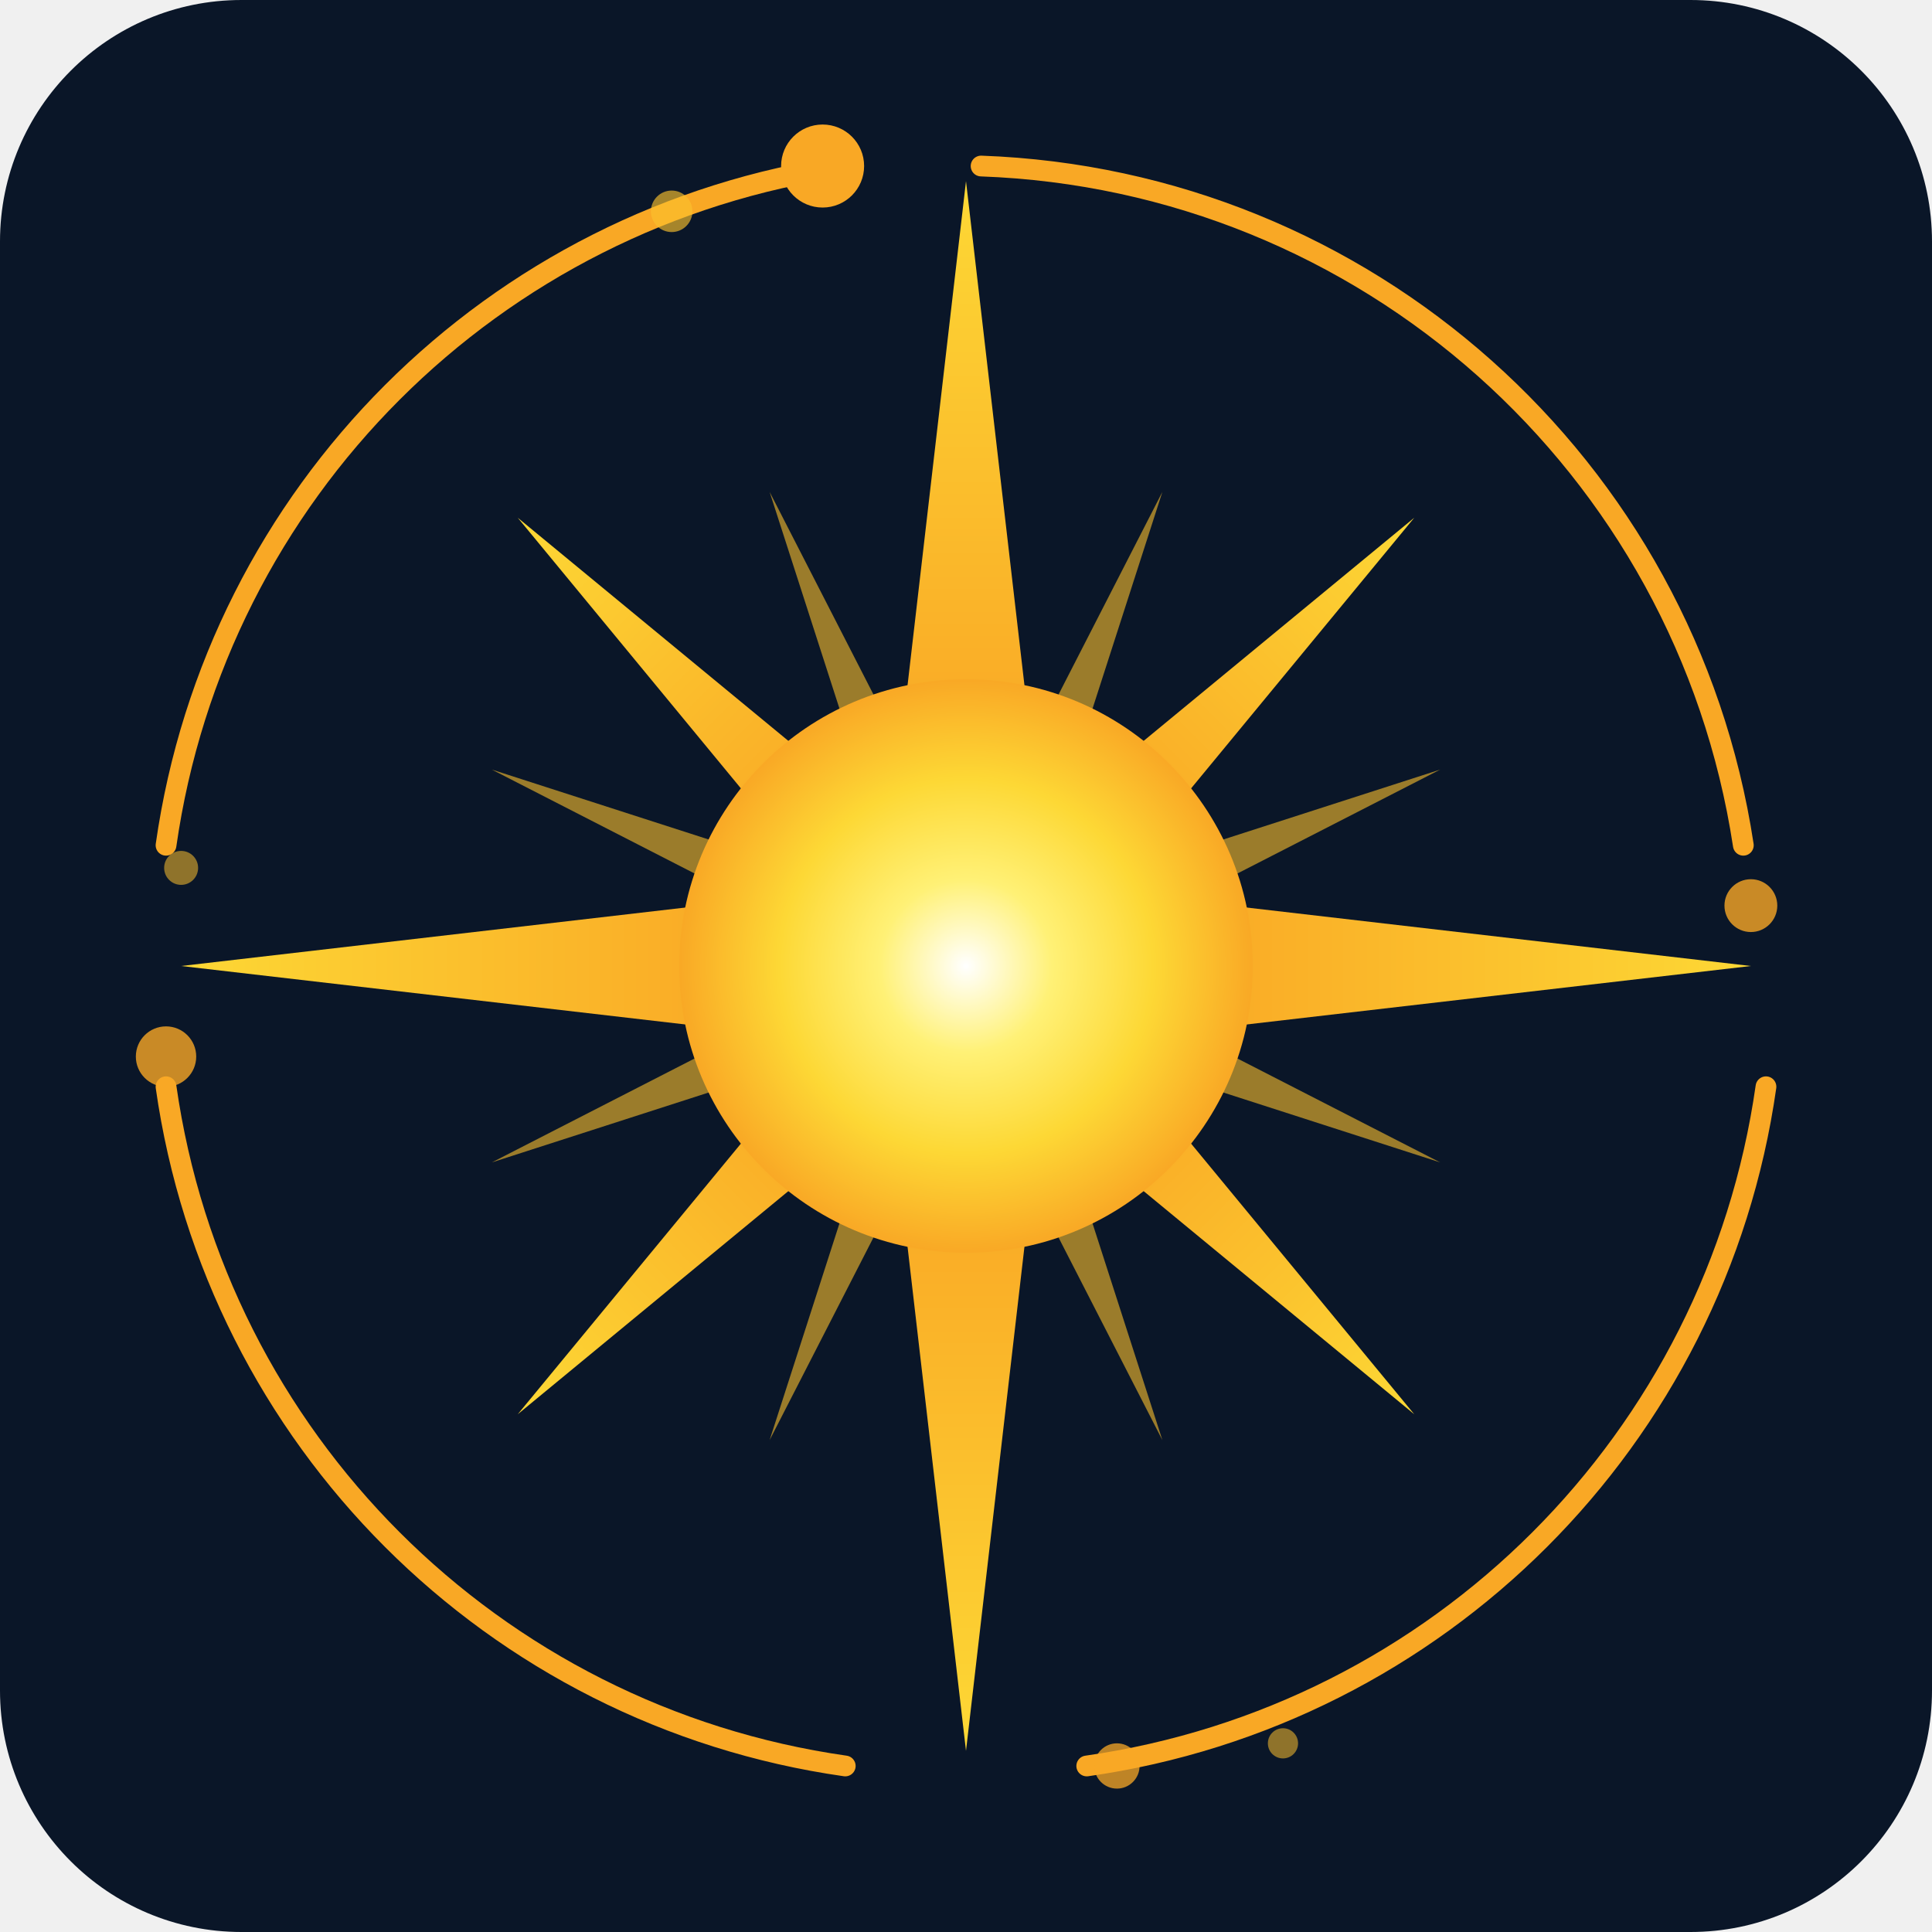
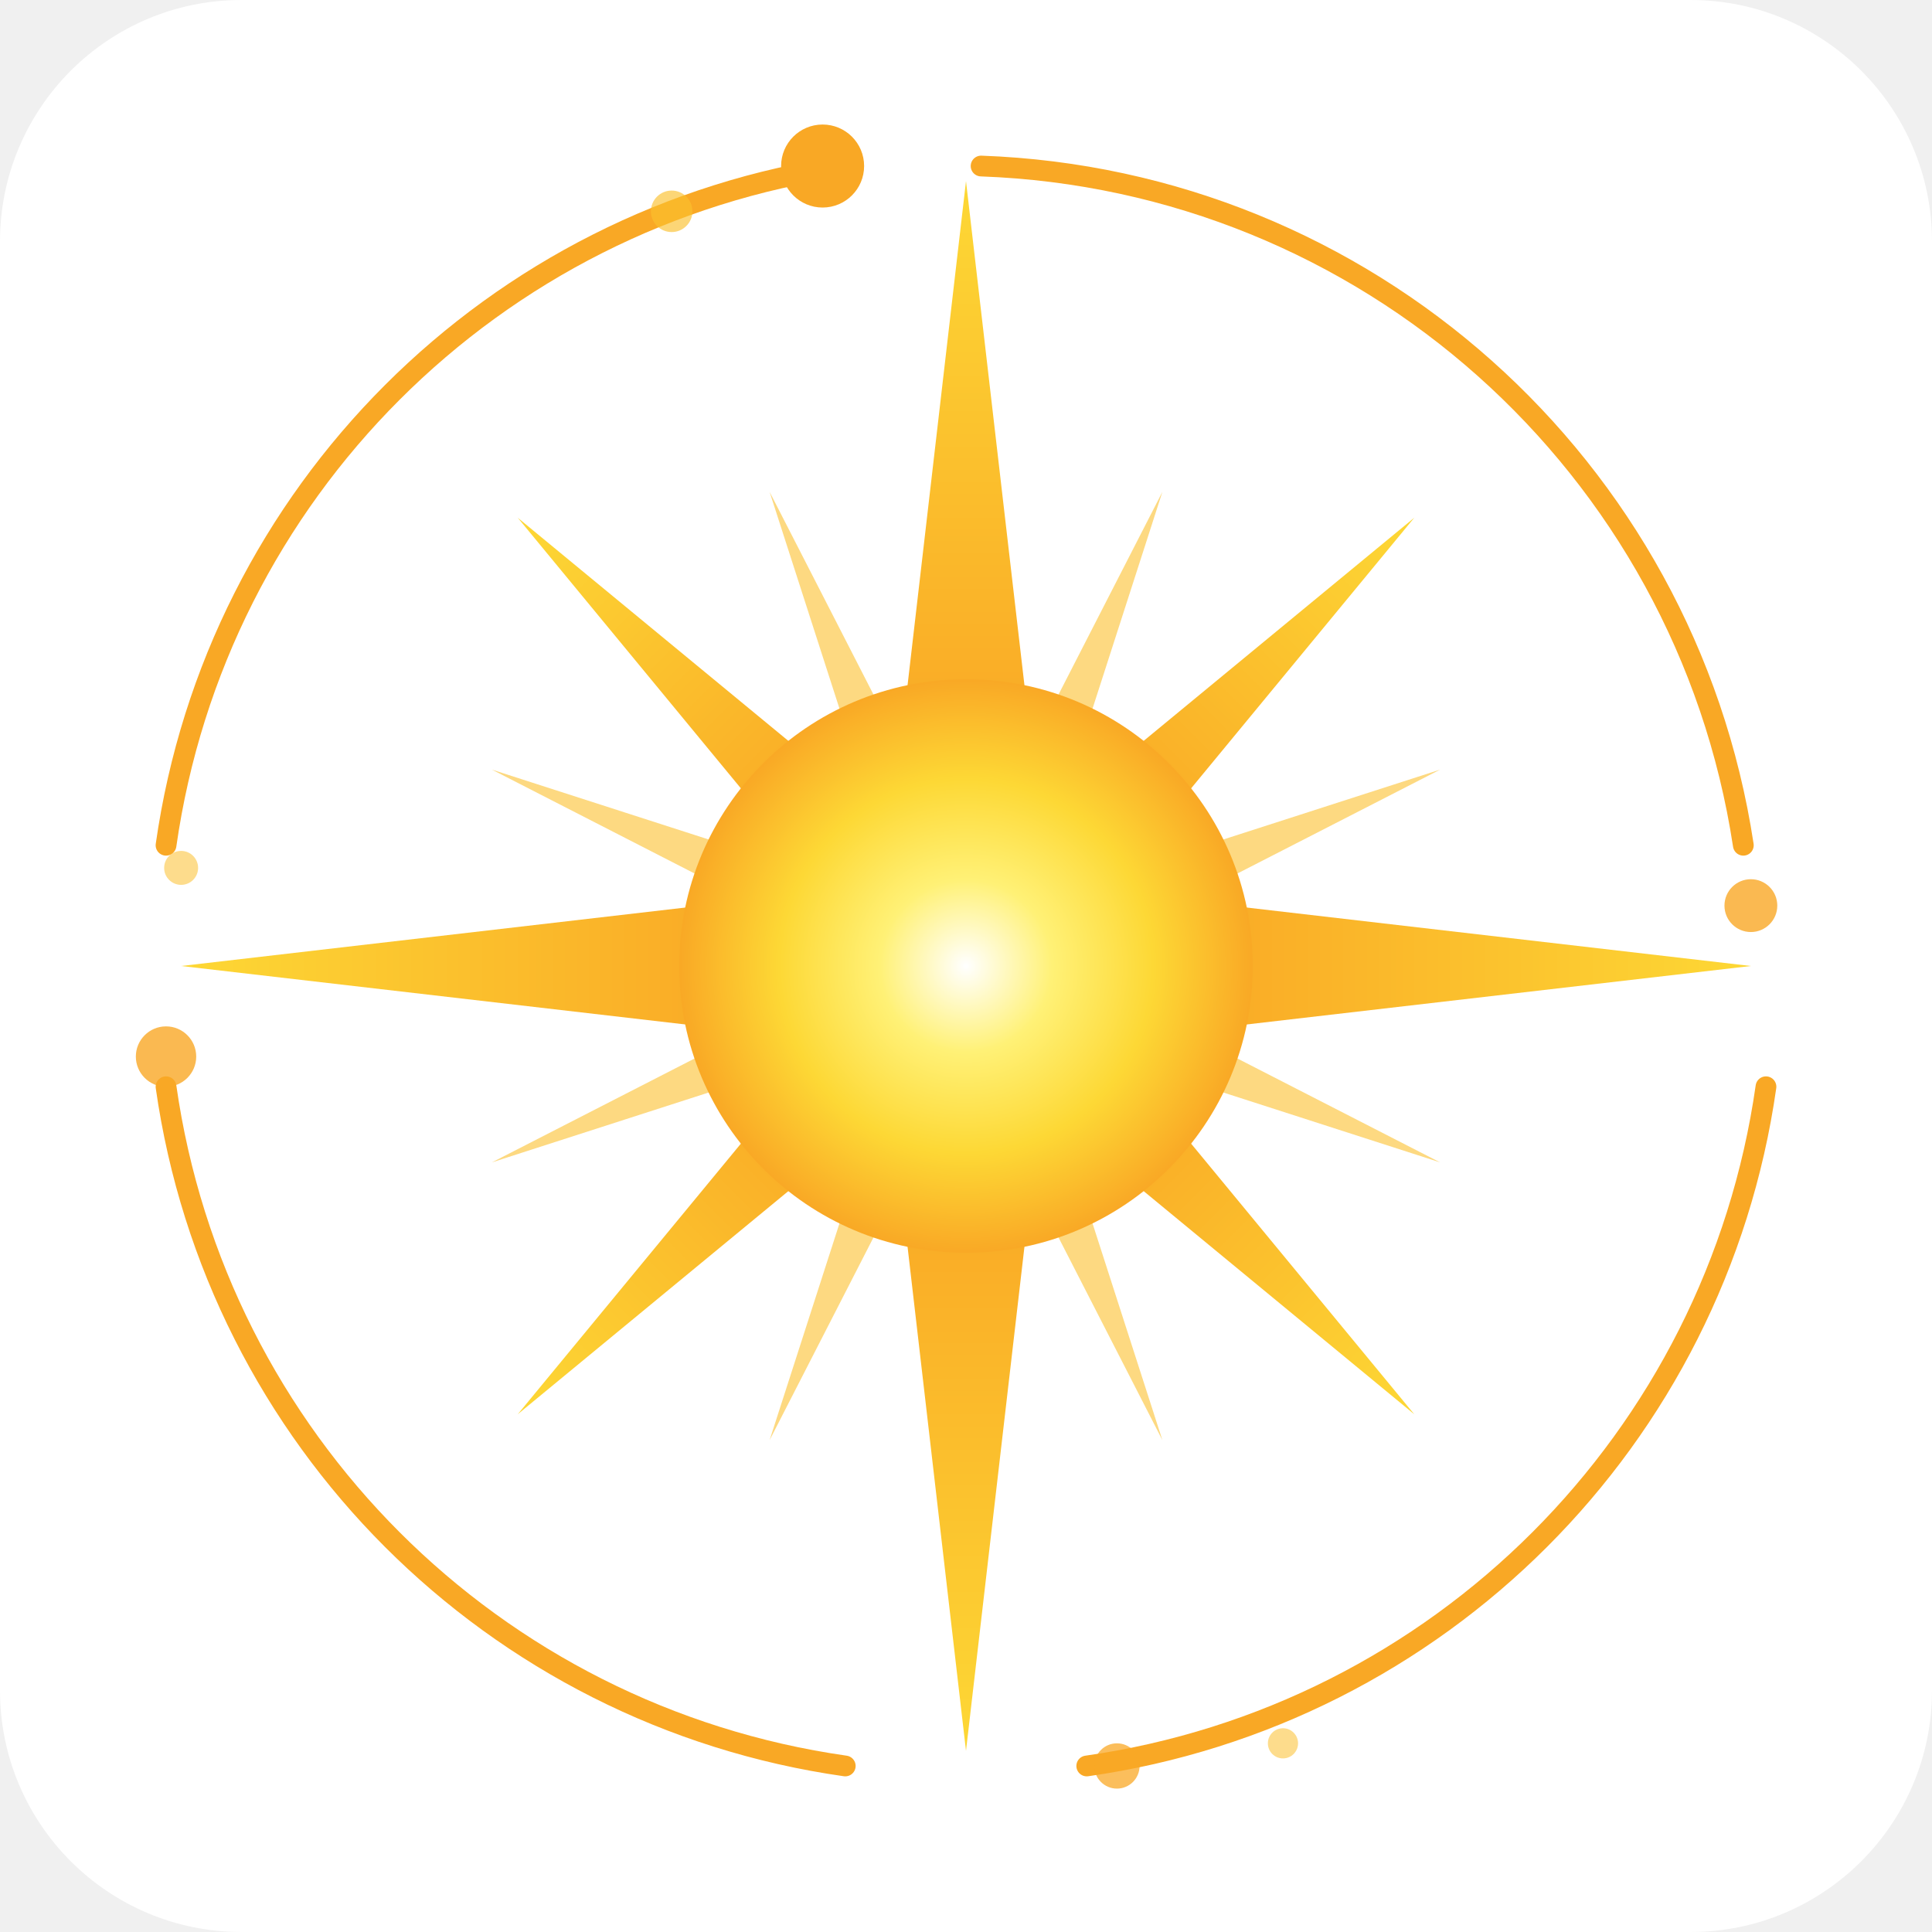
<svg xmlns="http://www.w3.org/2000/svg" viewBox="0 0 512 512">
  <defs>
    <radialGradient id="s" cx="50%" cy="50%" r="50%">
      <stop offset="0%" stop-color="#ffffff" />
      <stop offset="30%" stop-color="#fff176" />
      <stop offset="65%" stop-color="#fdd835" />
      <stop offset="100%" stop-color="#f9a825" />
    </radialGradient>
    <linearGradient id="r" x1="0" y1="0" x2="0" y2="1">
      <stop offset="0%" stop-color="#fdd835" />
      <stop offset="100%" stop-color="#f9a825" />
    </linearGradient>
  </defs>
-   <rect width="512" height="512" rx="64" fill="#0a1628" />
+   <rect width="512" height="512" rx="64" fill="#ffffff" />
  <path d="M260,44 A212,212 0 0,1 462,224" fill="none" stroke="#f9a825" stroke-width="5.5" stroke-linecap="round" />
  <path d="M468,288 A212,212 0 0,1 288,468" fill="none" stroke="#f9a825" stroke-width="5.5" stroke-linecap="round" />
  <path d="M224,468 A212,212 0 0,1 44,288" fill="none" stroke="#f9a825" stroke-width="5.5" stroke-linecap="round" />
  <path d="M44,224 A212,212 0 0,1 224,44" fill="none" stroke="#f9a825" stroke-width="5.5" stroke-linecap="round" />
  <circle cx="218" cy="44" r="11" fill="#f9a825" />
  <circle cx="178" cy="56" r="5.5" fill="#fbc02d" opacity="0.65" />
  <circle cx="464" cy="240" r="7" fill="#f9a825" opacity="0.8" />
  <circle cx="296" cy="468" r="6" fill="#f9a825" opacity="0.75" />
  <circle cx="340" cy="462" r="4" fill="#fbc02d" opacity="0.55" />
  <circle cx="44" cy="280" r="8" fill="#f9a825" opacity="0.8" />
  <circle cx="48" cy="230" r="4.5" fill="#fbc02d" opacity="0.55" />
  <polygon points="256,48 240,186 256,198 272,186" fill="url(#r)" />
  <polygon points="256,48 240,186 256,198 272,186" fill="url(#r)" transform="rotate(90 256 256)" />
  <polygon points="256,48 240,186 256,198 272,186" fill="url(#r)" transform="rotate(180 256 256)" />
  <polygon points="256,48 240,186 256,198 272,186" fill="url(#r)" transform="rotate(270 256 256)" />
  <polygon points="256,88 246,192 256,202 266,192" fill="url(#r)" transform="rotate(45 256 256)" />
  <polygon points="256,88 246,192 256,202 266,192" fill="url(#r)" transform="rotate(135 256 256)" />
  <polygon points="256,88 246,192 256,202 266,192" fill="url(#r)" transform="rotate(225 256 256)" />
  <polygon points="256,88 246,192 256,202 266,192" fill="url(#r)" transform="rotate(315 256 256)" />
  <polygon points="256,120 250,194 256,200 262,194" fill="#fbc02d" opacity="0.6" transform="rotate(22.5 256 256)" />
  <polygon points="256,120 250,194 256,200 262,194" fill="#fbc02d" opacity="0.6" transform="rotate(67.5 256 256)" />
  <polygon points="256,120 250,194 256,200 262,194" fill="#fbc02d" opacity="0.6" transform="rotate(112.5 256 256)" />
  <polygon points="256,120 250,194 256,200 262,194" fill="#fbc02d" opacity="0.6" transform="rotate(157.5 256 256)" />
  <polygon points="256,120 250,194 256,200 262,194" fill="#fbc02d" opacity="0.6" transform="rotate(202.5 256 256)" />
  <polygon points="256,120 250,194 256,200 262,194" fill="#fbc02d" opacity="0.6" transform="rotate(247.5 256 256)" />
  <polygon points="256,120 250,194 256,200 262,194" fill="#fbc02d" opacity="0.6" transform="rotate(292.5 256 256)" />
  <polygon points="256,120 250,194 256,200 262,194" fill="#fbc02d" opacity="0.6" transform="rotate(337.5 256 256)" />
  <circle cx="256" cy="256" r="76" fill="url(#s)" />
</svg>
